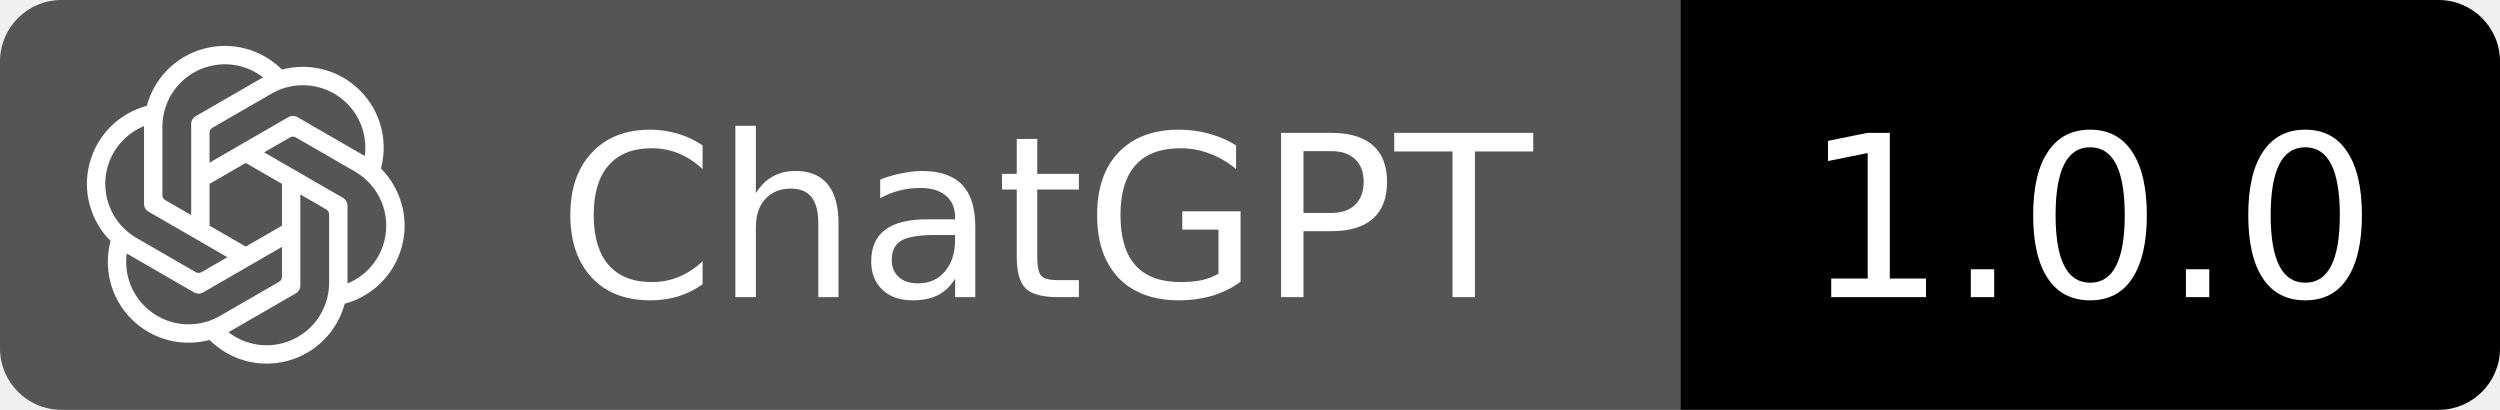
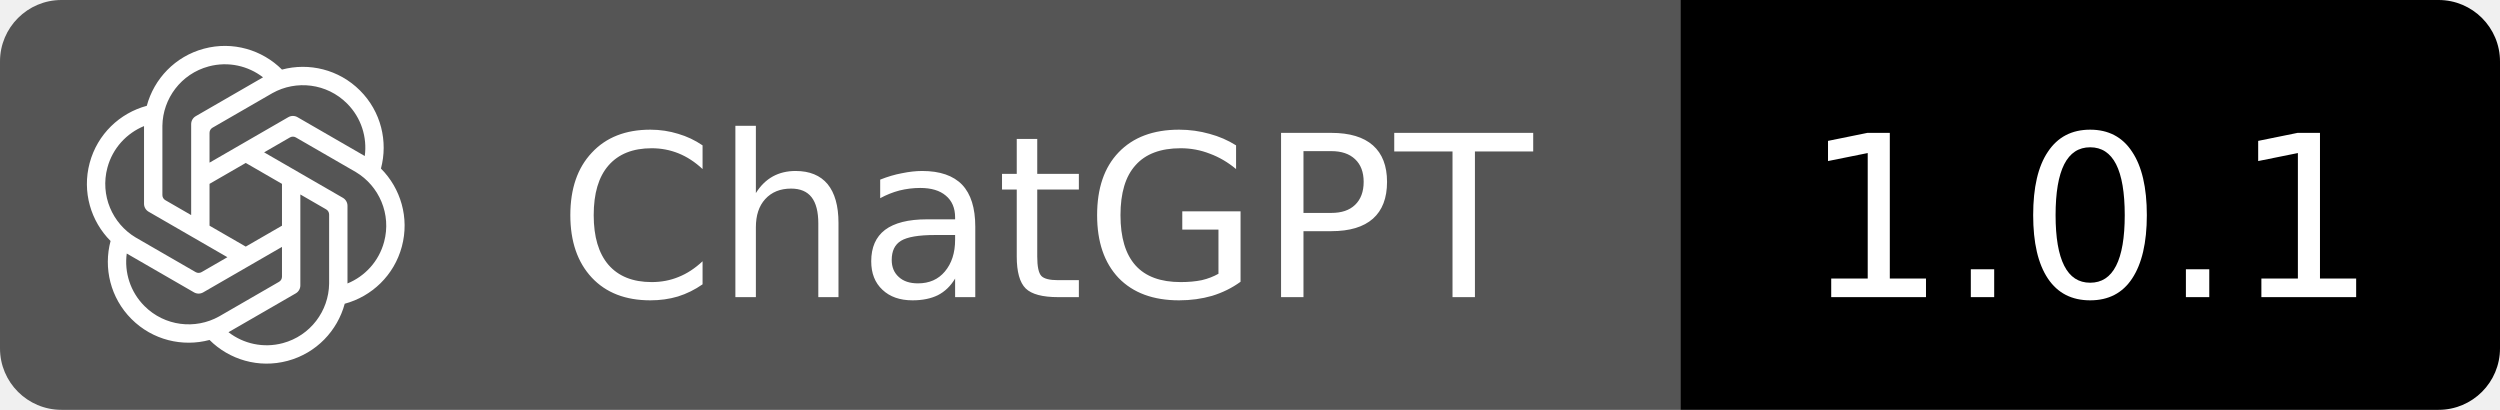
- <svg xmlns="http://www.w3.org/2000/svg" width="122" height="20" role="img" aria-label="ChatGPT plugin 1.0.0">
+ <svg xmlns="http://www.w3.org/2000/svg" width="122" height="20" role="img" aria-label="ChatGPT plugin 1.0.1">
  <clipPath id="r">
    <rect width="122" height="20" rx="3" />
  </clipPath>
  <g clip-path="url(#r)">
    <rect width="82" height="20" fill="#555" />
    <rect x="82" width="40" height="20" fill="#000" />
  </g>
  <svg x="4" y="2" width="16" height="16" viewBox="175 175 366 366" aria-hidden="true">
    <path d="M508.749 317.399C516.777 287.314 508.991 253.884 485.389 230.282C461.788 206.681 428.36 198.895 398.273 206.923C376.231 184.928 343.39 174.956 311.148 183.596C278.906 192.234 255.45 217.292 247.36 247.361C217.291 255.451 192.233 278.91 183.595 311.149C174.957 343.391 184.927 376.232 206.924 398.274C198.896 428.359 206.683 461.789 230.284 485.391C253.885 508.992 287.313 516.779 317.401 508.75C339.442 530.745 372.286 540.717 404.525 532.079C436.767 523.441 460.223 498.384 468.313 468.315C498.383 460.224 523.44 436.766 532.078 404.526C540.716 372.285 530.747 339.443 508.749 317.402V317.399ZM470.899 244.776C486.892 260.77 493.488 282.601 490.687 303.412L415.577 260.046C412.411 258.218 408.509 258.218 405.345 260.046L317.401 310.82V277.526C317.401 275.191 318.652 273.005 320.676 271.837L387.644 233.174C414.178 218.353 448.346 222.223 470.901 244.776H470.899ZM357.837 311.144L398.275 334.491V381.185L357.837 404.532L317.398 381.185V334.491L357.837 311.144ZM264.776 269.693C265.207 239.305 285.644 211.649 316.453 203.393C338.3 197.54 360.505 202.744 377.127 215.573L302.014 258.937C298.848 260.764 296.898 264.144 296.898 267.798V369.346L268.065 352.699C266.043 351.531 264.776 349.353 264.776 347.017V269.691V269.693ZM203.391 316.454C209.244 294.608 224.854 277.978 244.276 269.999V356.73C244.276 360.384 246.226 363.763 249.392 365.591L337.337 416.365L308.503 433.013C306.481 434.181 303.961 434.188 301.939 433.02L234.971 394.357C208.868 378.789 195.138 347.261 203.391 316.454ZM244.775 470.9C228.781 454.906 222.186 433.075 224.986 412.264L300.096 455.63C303.263 457.457 307.164 457.457 310.328 455.63L398.273 404.856V438.149C398.273 440.485 397.022 442.671 394.997 443.839L328.029 482.502C301.495 497.322 267.327 493.452 244.772 470.9H244.775ZM450.897 445.982C450.466 476.371 430.029 504.027 399.22 512.283C377.373 518.136 355.168 512.932 338.547 500.102L413.659 456.738C416.826 454.911 418.775 451.532 418.775 447.877V346.329L447.609 362.977C449.631 364.145 450.897 366.323 450.897 368.659V445.985V445.982ZM512.282 399.221C506.429 421.068 490.819 437.697 471.397 445.676V358.946C471.397 355.292 469.448 351.912 466.281 350.085L378.336 299.311L407.17 282.663C409.192 281.495 411.712 281.487 413.734 282.655L480.702 321.318C506.805 336.887 520.536 368.415 512.282 399.221Z" fill="#fff" />
  </svg>
  <g fill="#fff" text-anchor="middle" font-family="Verdana,Geneva,DejaVu Sans,sans-serif" font-size="11">
    <text x="51" y="14.5">ChatGPT</text>
-     <text x="102" y="14.5">1.0.0</text>
+     <text x="102" y="14.5">1.0.1</text>
  </g>
</svg>
